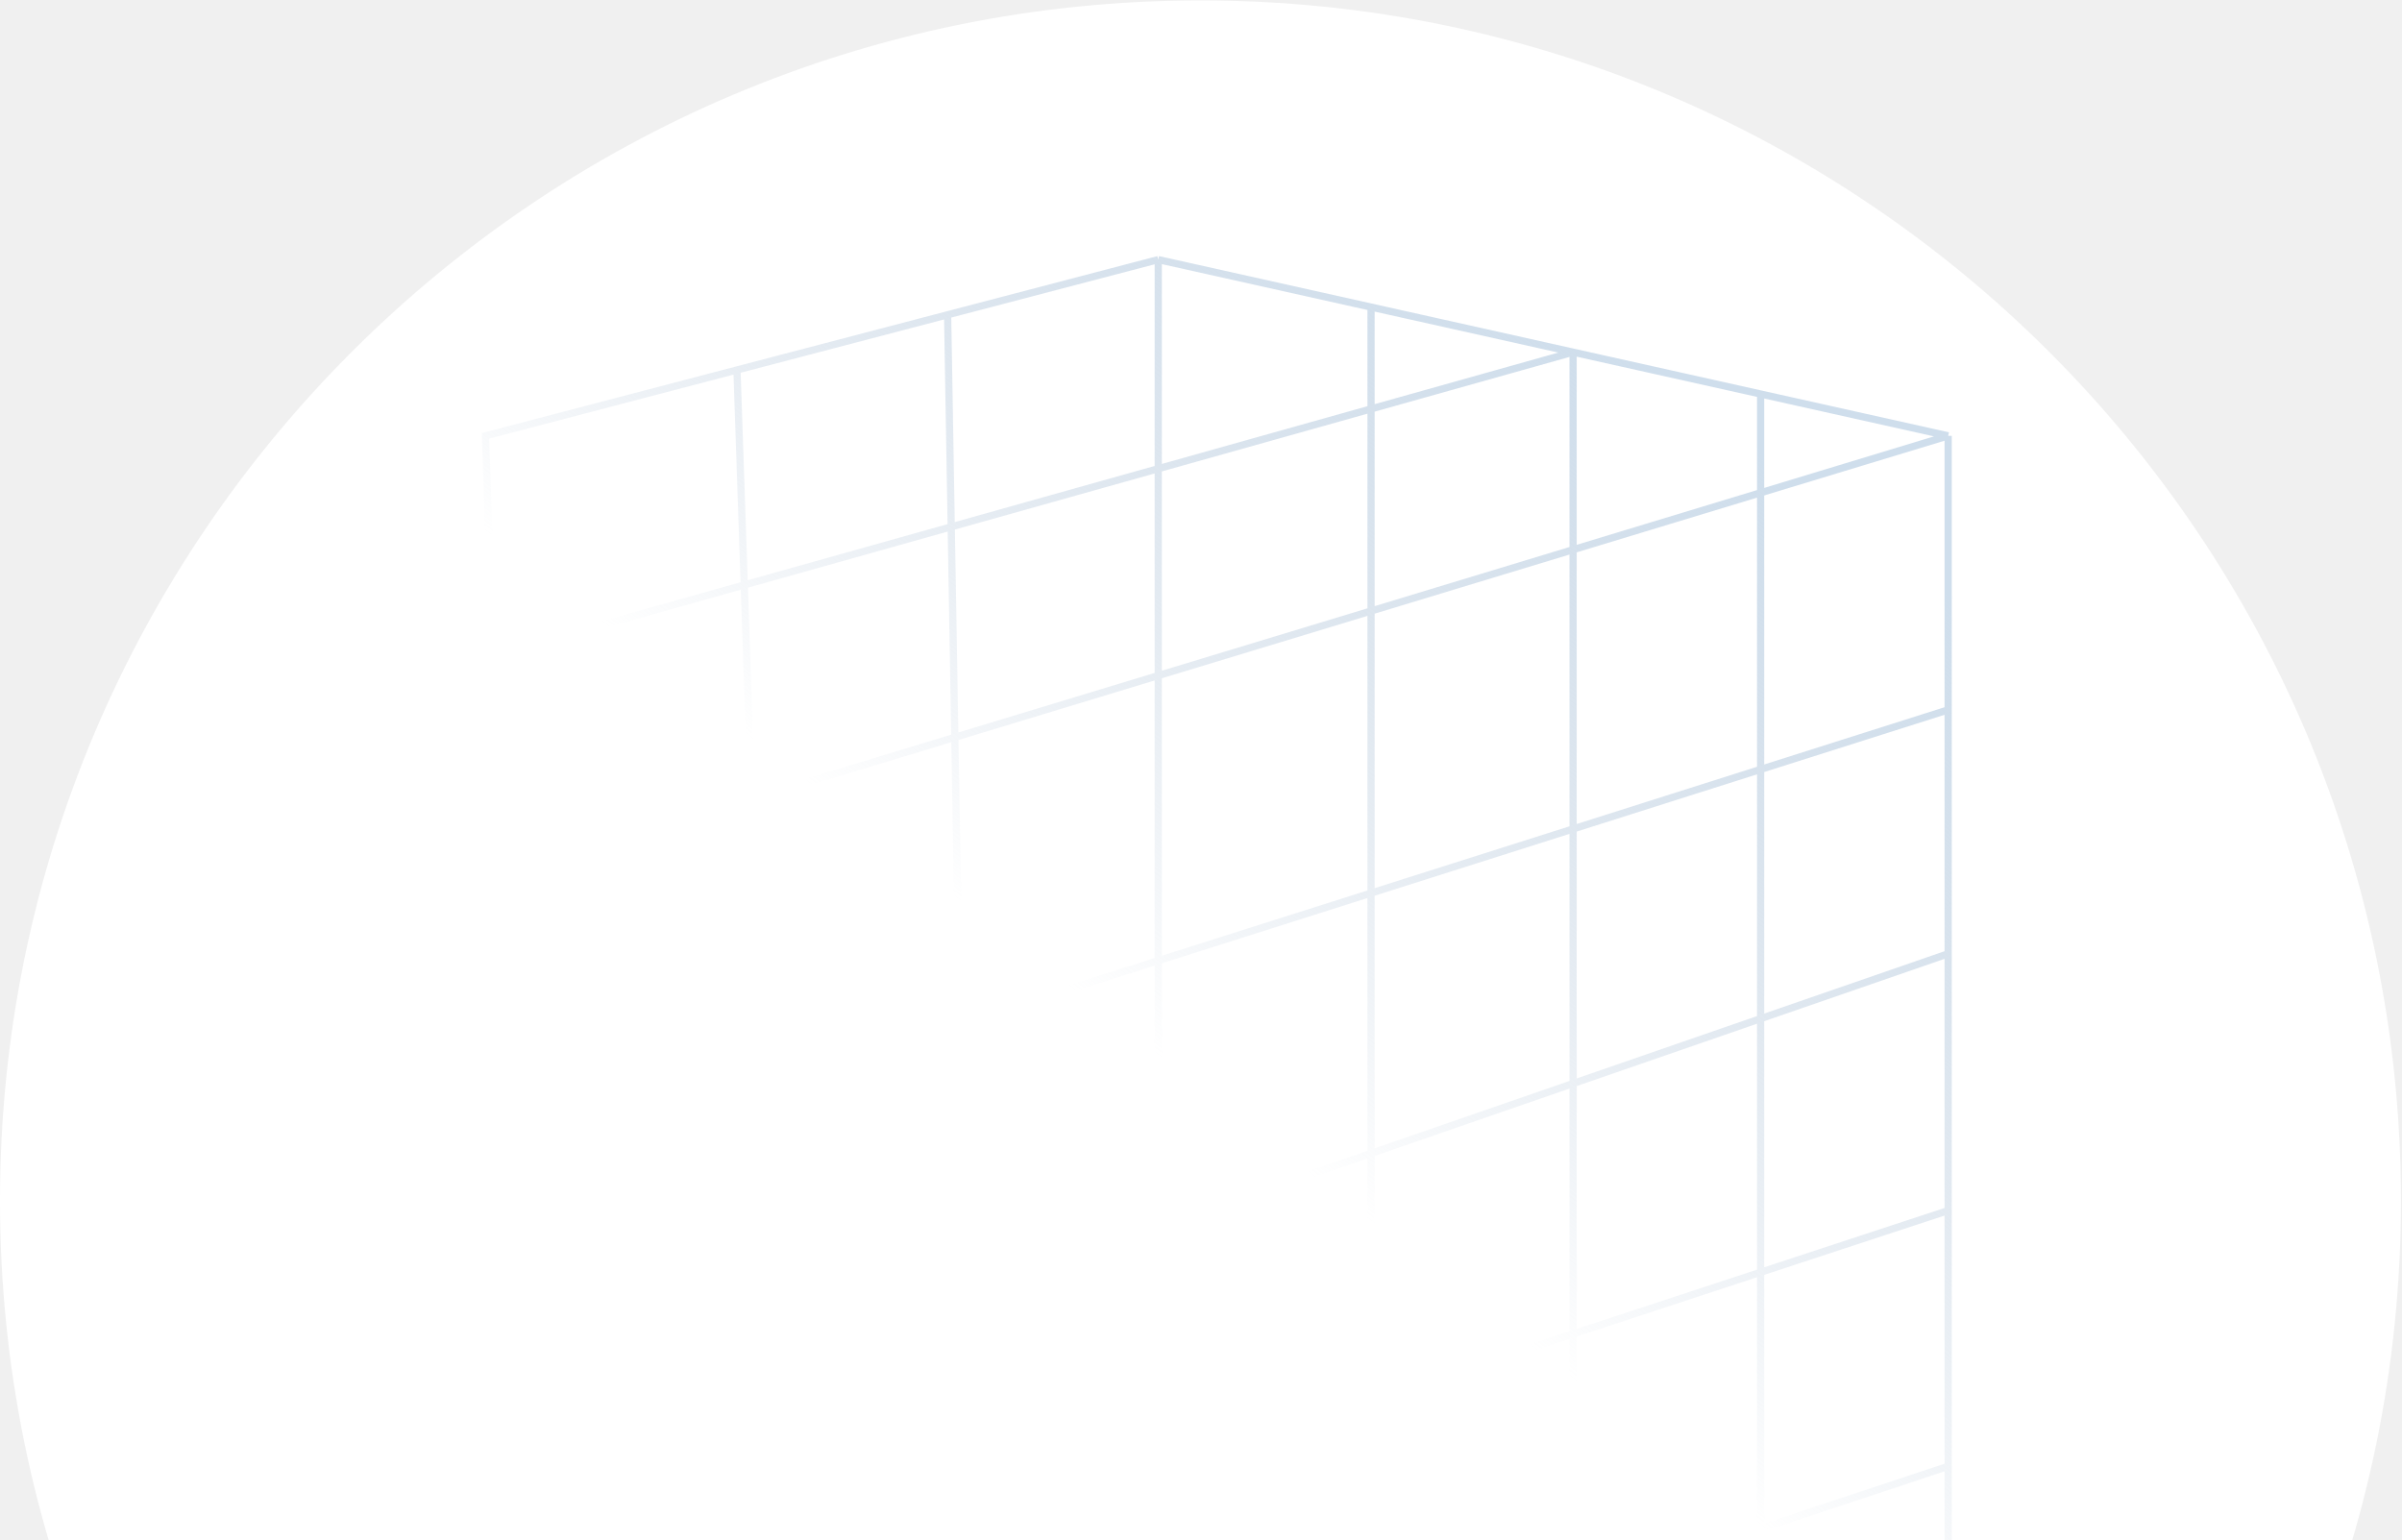
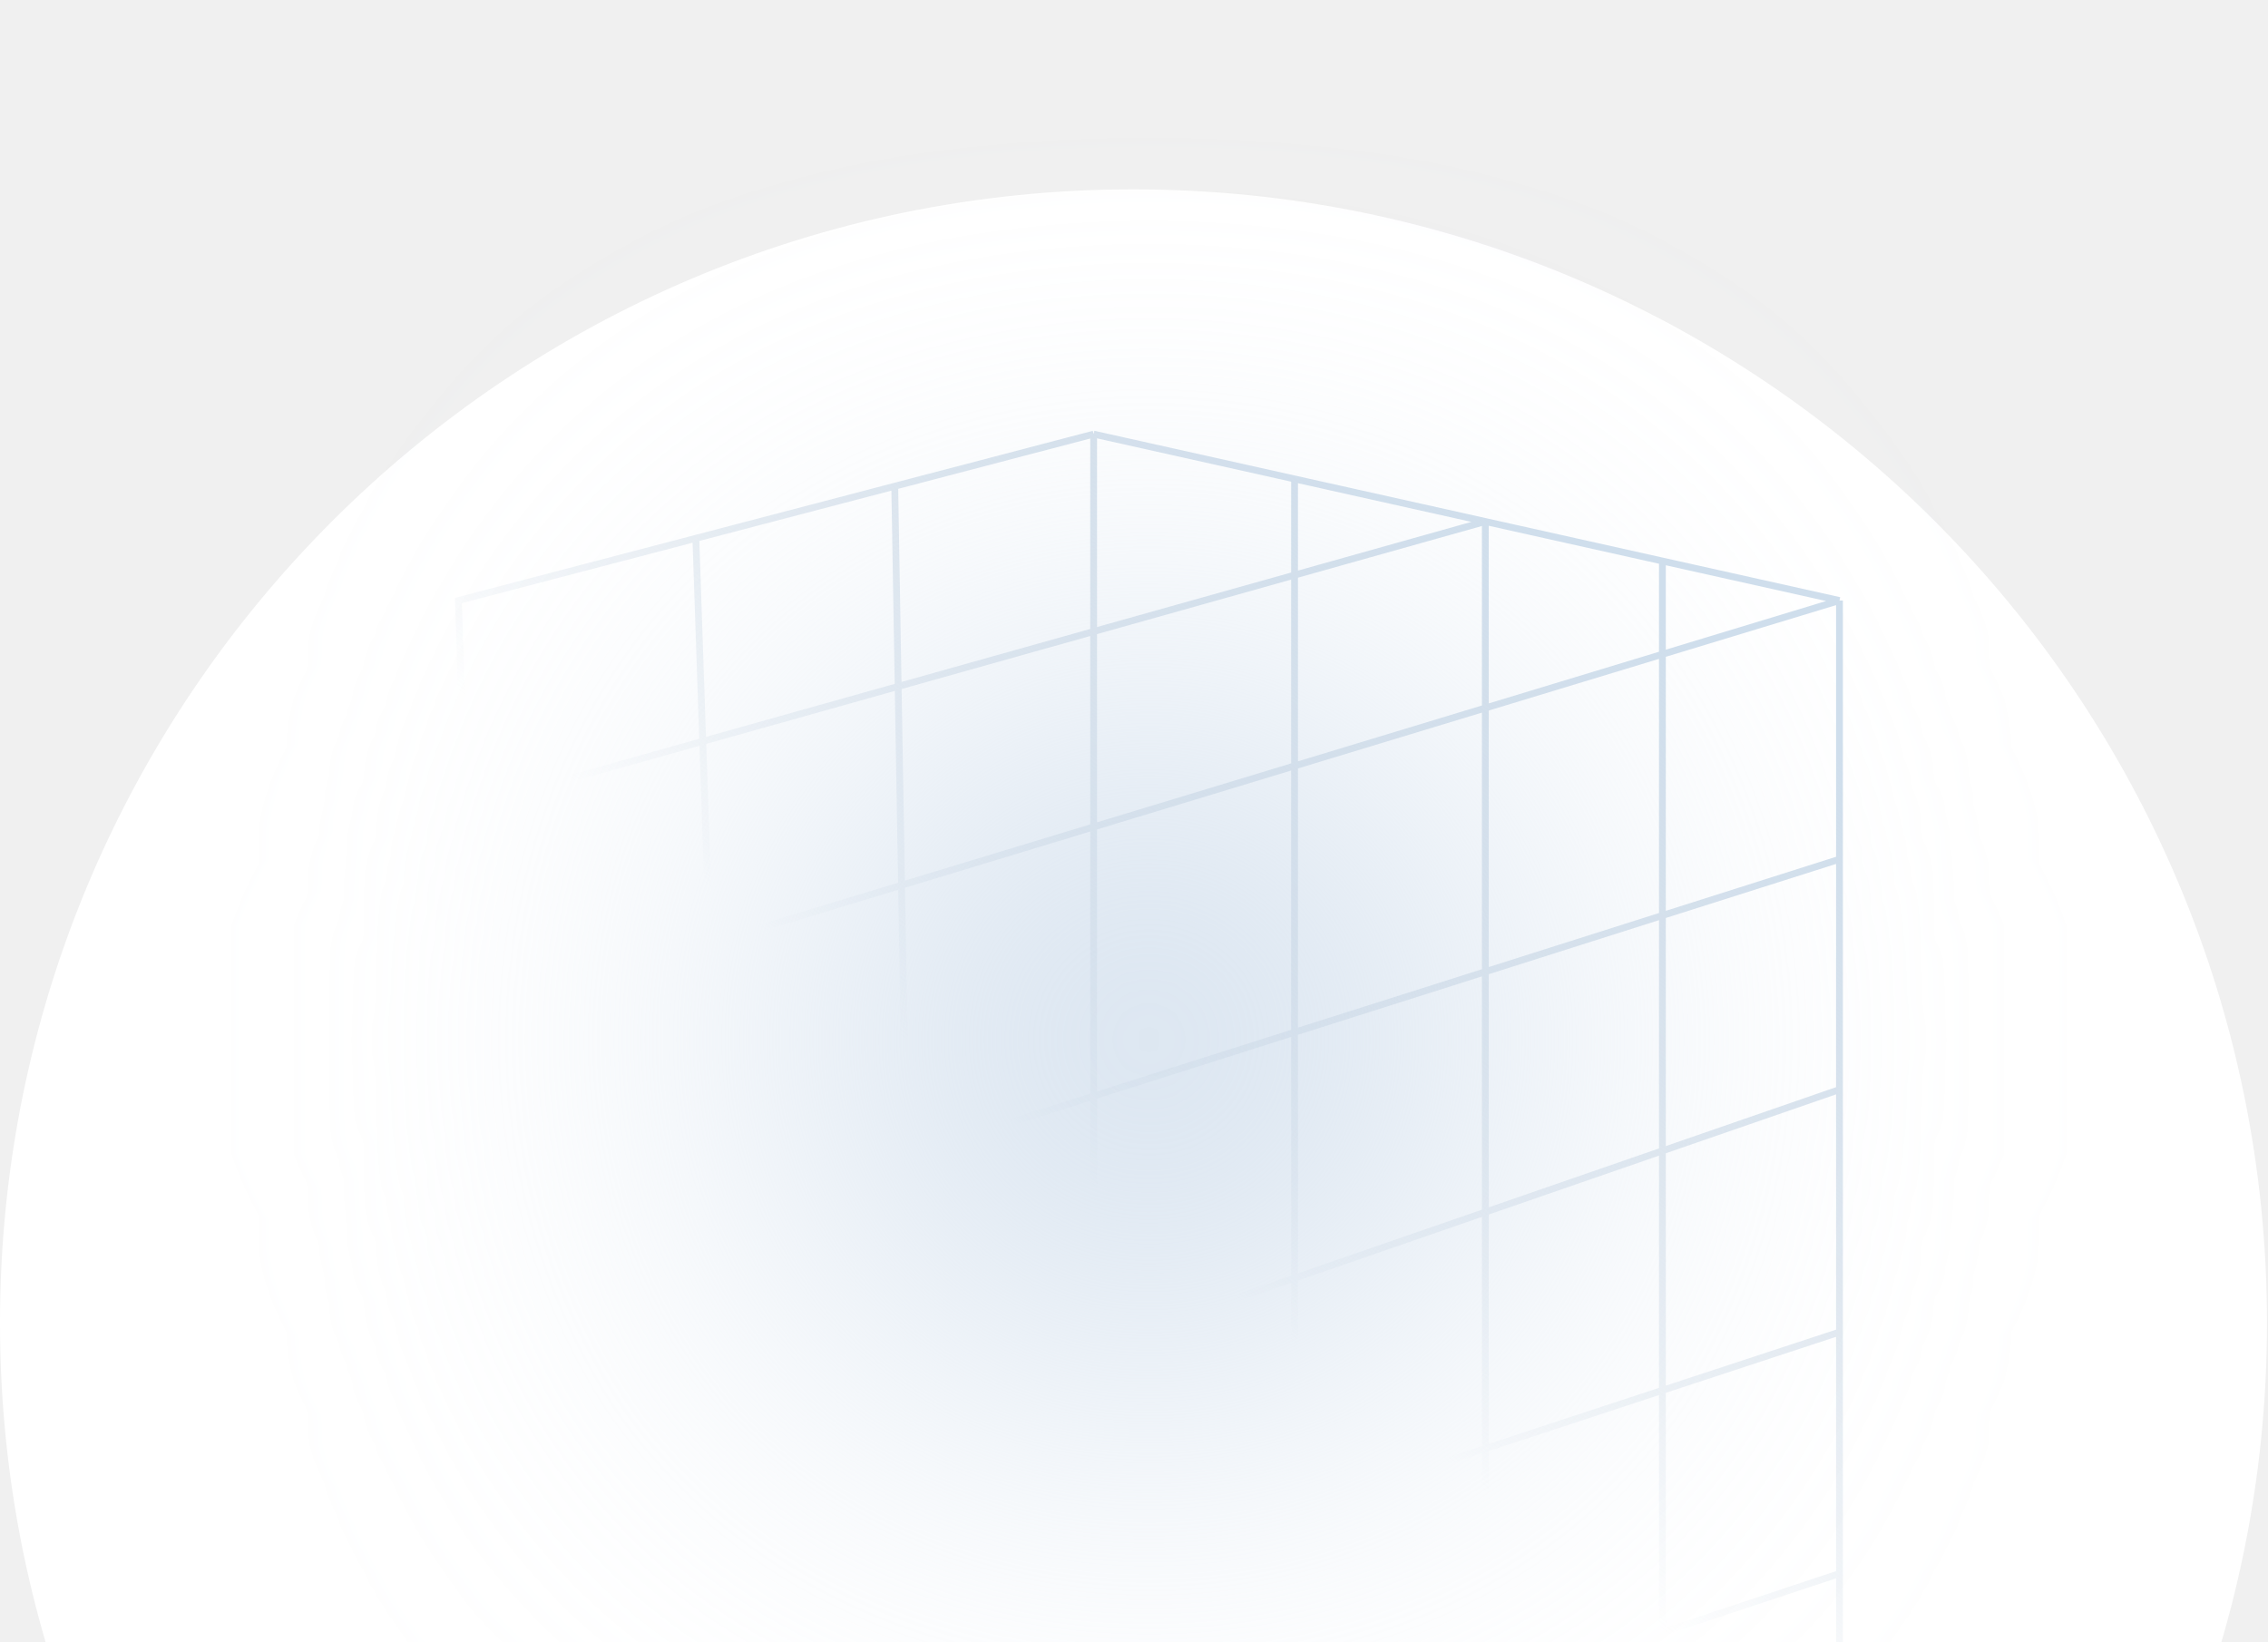
- <svg xmlns="http://www.w3.org/2000/svg" width="666" height="427" viewBox="0 0 666 427" fill="none">
-   <circle cx="332.851" cy="332.969" r="332.851" fill="white" />
-   <path d="M321.147 479.314L269.745 497.778M321.147 479.314L321.147 71.992M321.147 479.314L380.148 487.903M321.147 479.314L540.165 406.61M540.165 120.859L488.167 109.257M540.165 120.859L540.165 196.841M540.165 120.859L138.669 242.728M321.147 71.992L262.742 87.292M321.147 71.992L380.148 85.156M218.343 516.243L148.615 541.291L146.084 465.309M218.343 516.243L204.337 102.592M218.343 516.243L269.745 497.778M204.337 102.592L134.609 120.859L136.639 181.793M204.337 102.592L262.742 87.292M262.742 87.292L269.745 497.778M380.148 85.156L380.148 487.903M380.148 85.156L436.169 97.656M380.148 487.903L436.169 496.058M436.169 496.058L436.169 97.656M436.169 496.058L488.167 503.627M436.169 496.058L540.165 458.903M436.169 97.656L488.167 109.257M436.169 97.656L136.639 181.793M488.167 109.257L488.167 503.627M488.167 503.627L540.165 511.196L540.165 458.903M146.084 465.309L540.165 335.693M146.084 465.309L143.959 401.544M540.165 335.693L540.165 264.479M540.165 335.693L540.165 406.61M143.959 401.544L540.165 264.479M143.959 401.544L141.359 323.477M540.165 264.479L540.165 196.841M141.359 323.477L540.165 196.841M141.359 323.477L138.669 242.728M138.669 242.728L136.639 181.793M540.165 406.61L540.165 458.903" stroke="url(#paint0_linear_60_38)" stroke-width="2" />
+ <svg xmlns="http://www.w3.org/2000/svg" width="666" height="482" viewBox="0 0 666 482" fill="none">
+   <circle cx="332.851" cy="388.457" r="332.851" fill="white" />
+   <g filter="url(#filter0_f_64_29)">
+     <circle cx="337.387" cy="305.315" r="105.315" fill="#CFDDEC" />
+   </g>
+   <path d="M321.147 534.802L269.745 553.267M321.147 534.802L321.147 127.48M321.147 534.802L380.148 543.391M321.147 534.802L540.165 462.098M540.165 176.347L488.167 164.745M540.165 176.347L540.165 252.329M540.165 176.347L138.669 298.216M321.147 127.48L262.742 142.781M321.147 127.48L380.148 140.645M218.343 571.731L148.615 596.779L146.084 520.798M218.343 571.731L204.337 158.081M218.343 571.731L269.745 553.267M204.337 158.081L134.609 176.347L136.639 237.281M204.337 158.081L262.742 142.781M262.742 142.781L269.745 553.267M380.148 140.645L380.148 543.391M380.148 140.645L436.169 153.144M380.148 543.391L436.169 551.546M436.169 551.546L436.169 153.144M436.169 551.546L488.167 559.115M436.169 551.546L540.165 514.391M436.169 153.144L488.167 164.745M436.169 153.144L136.639 237.281M488.167 164.745L488.167 559.115M488.167 559.115L540.165 566.685L540.165 514.391M146.084 520.798L540.165 391.182M146.084 520.798L143.959 457.033M540.165 391.182L540.165 319.967M540.165 391.182L540.165 462.098M143.959 457.033L540.165 319.967M143.959 457.033L141.359 378.965M540.165 319.967L540.165 252.329M141.359 378.965L540.165 252.329M141.359 378.965L138.669 298.216M138.669 298.216L136.639 237.281M540.165 462.098L540.165 514.391" stroke="url(#paint0_linear_64_29)" stroke-width="2" />
  <defs>
-     <linearGradient id="paint0_linear_60_38" x1="520.303" y1="148.207" x2="374.802" y2="334.818" gradientUnits="userSpaceOnUse">
+     <filter id="filter0_f_64_29" x="32.072" y="0" width="610.63" height="610.63" filterUnits="userSpaceOnUse" color-interpolation-filters="sRGB">
+       <feFlood flood-opacity="0" result="BackgroundImageFix" />
+       <feBlend mode="normal" in="SourceGraphic" in2="BackgroundImageFix" result="shape" />
+       <feGaussianBlur stdDeviation="100" result="effect1_foregroundBlur_64_29" />
+     </filter>
+     <linearGradient id="paint0_linear_64_29" x1="520.303" y1="203.695" x2="374.802" y2="390.306" gradientUnits="userSpaceOnUse">
      <stop stop-color="#CFDEEC" />
      <stop offset="1" stop-color="#B0C2D5" stop-opacity="0" />
    </linearGradient>
  </defs>
</svg>
